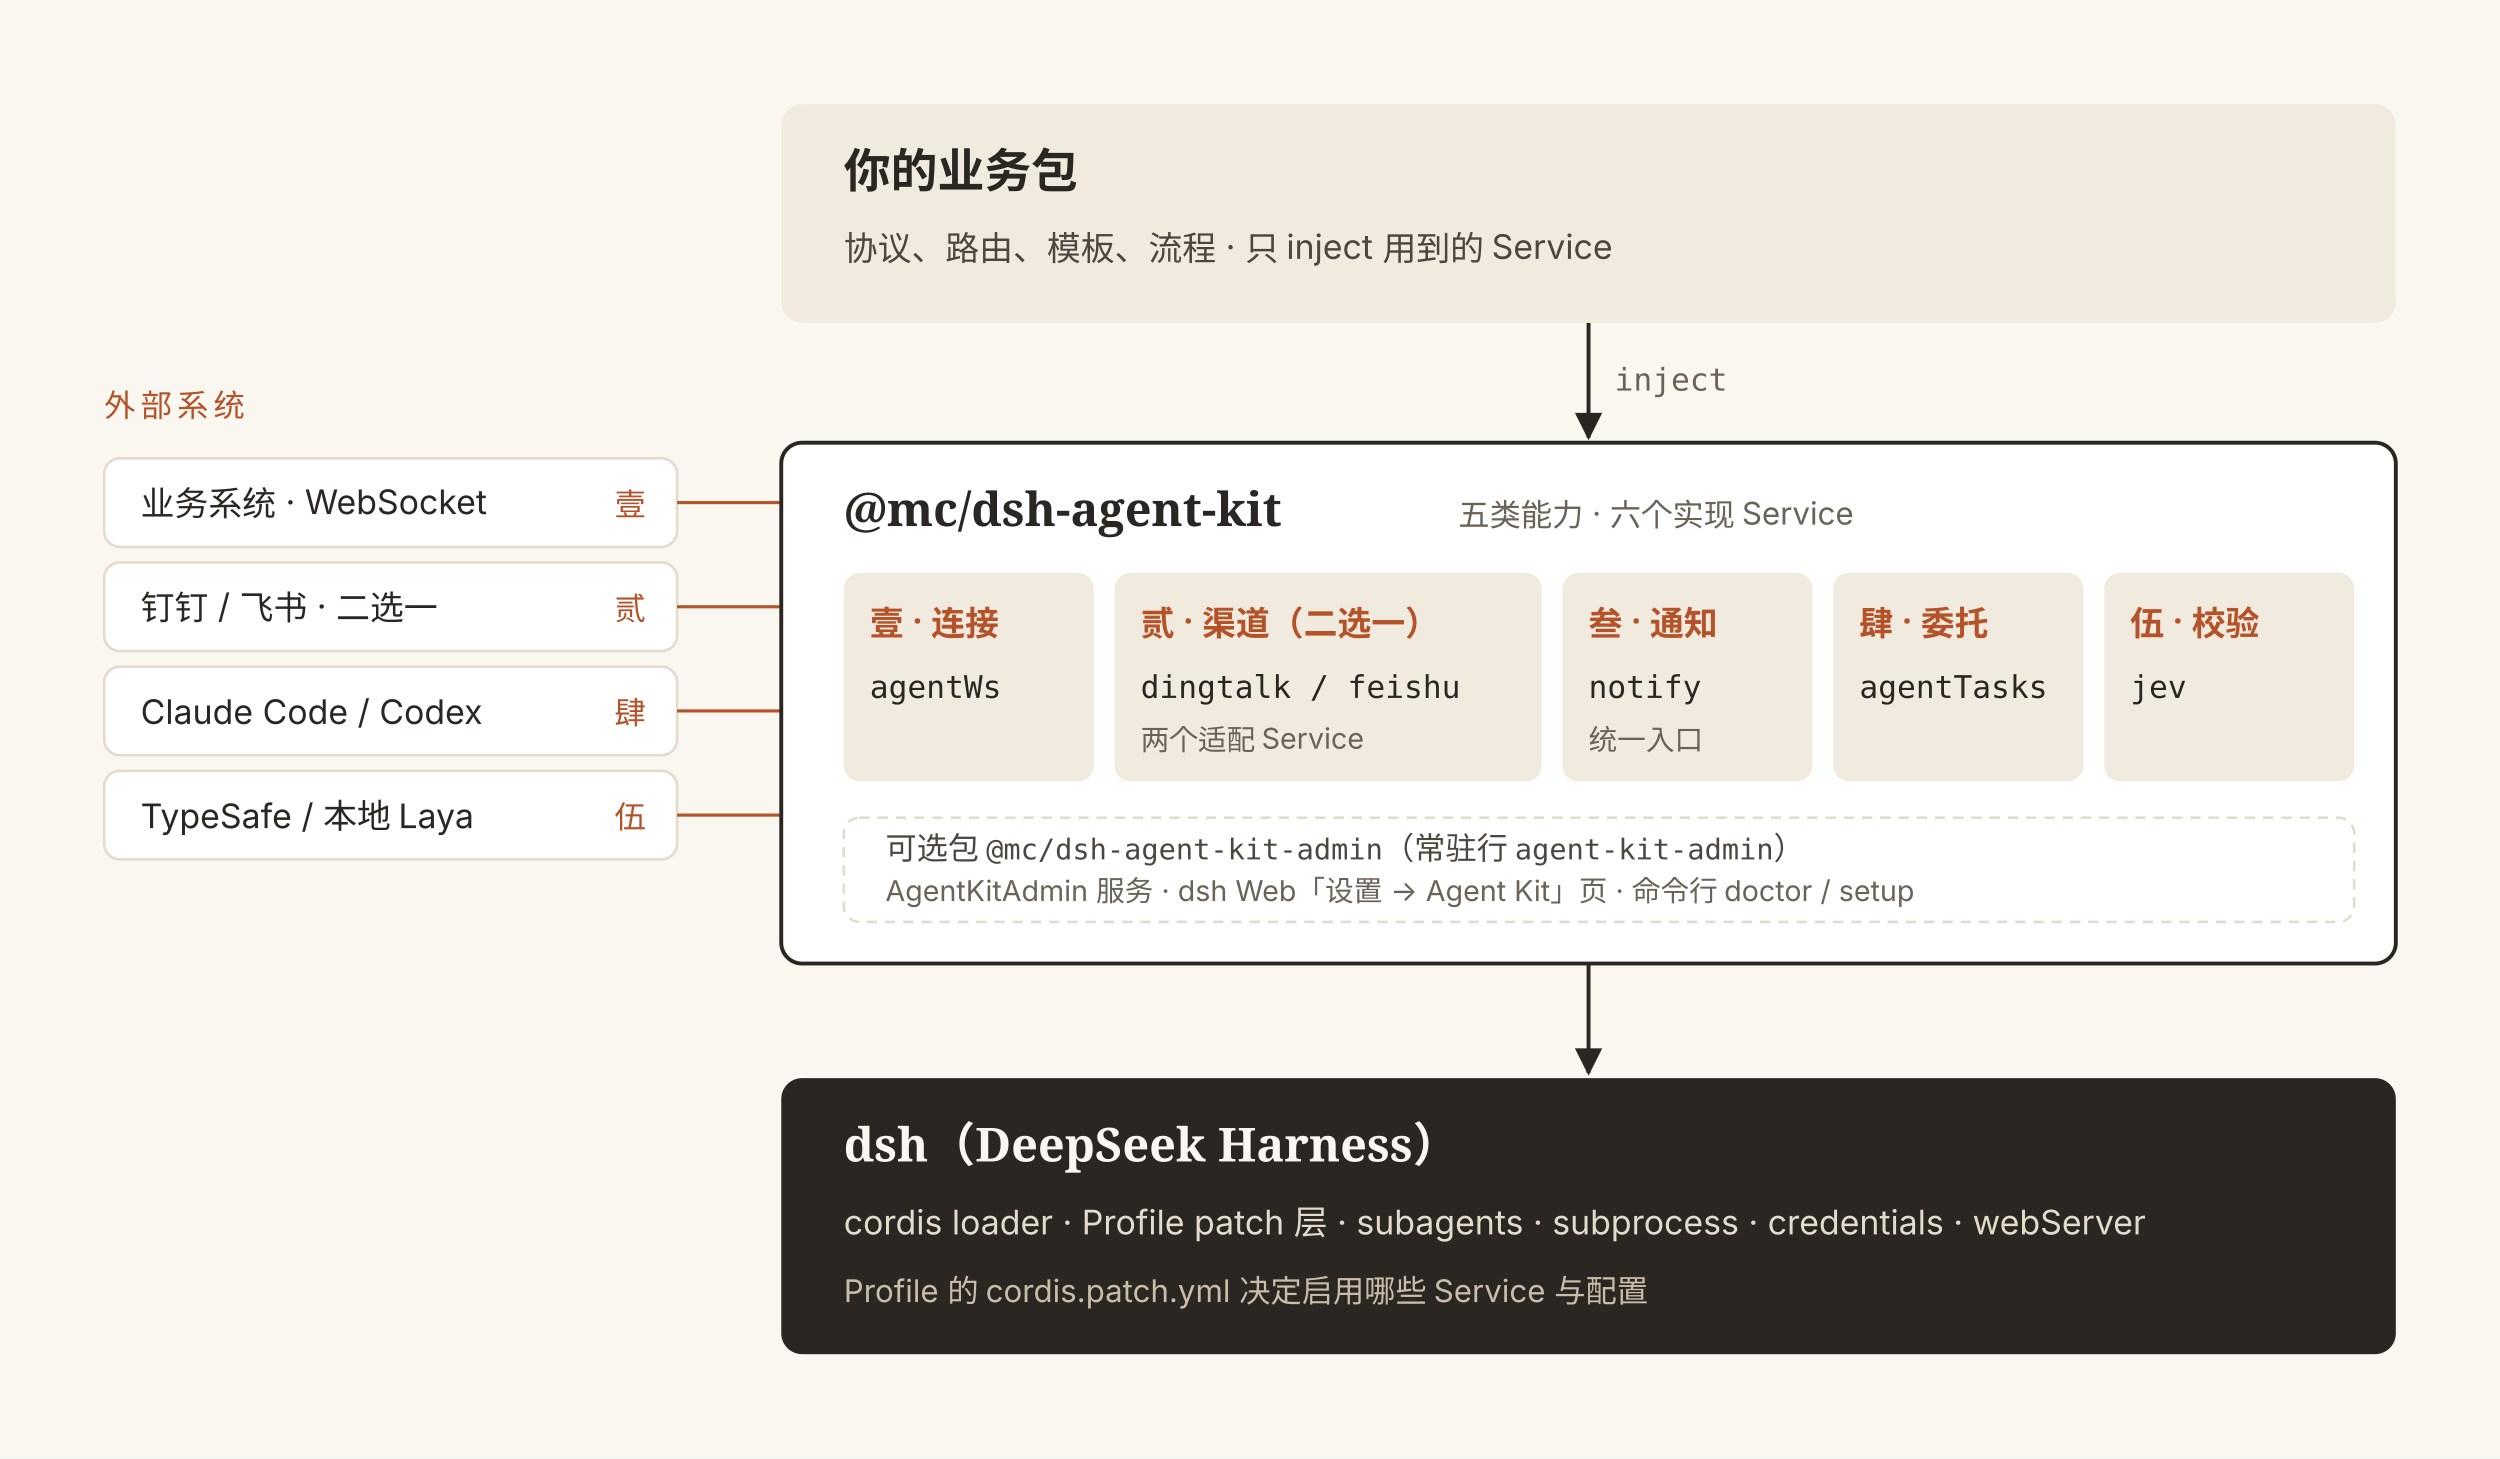
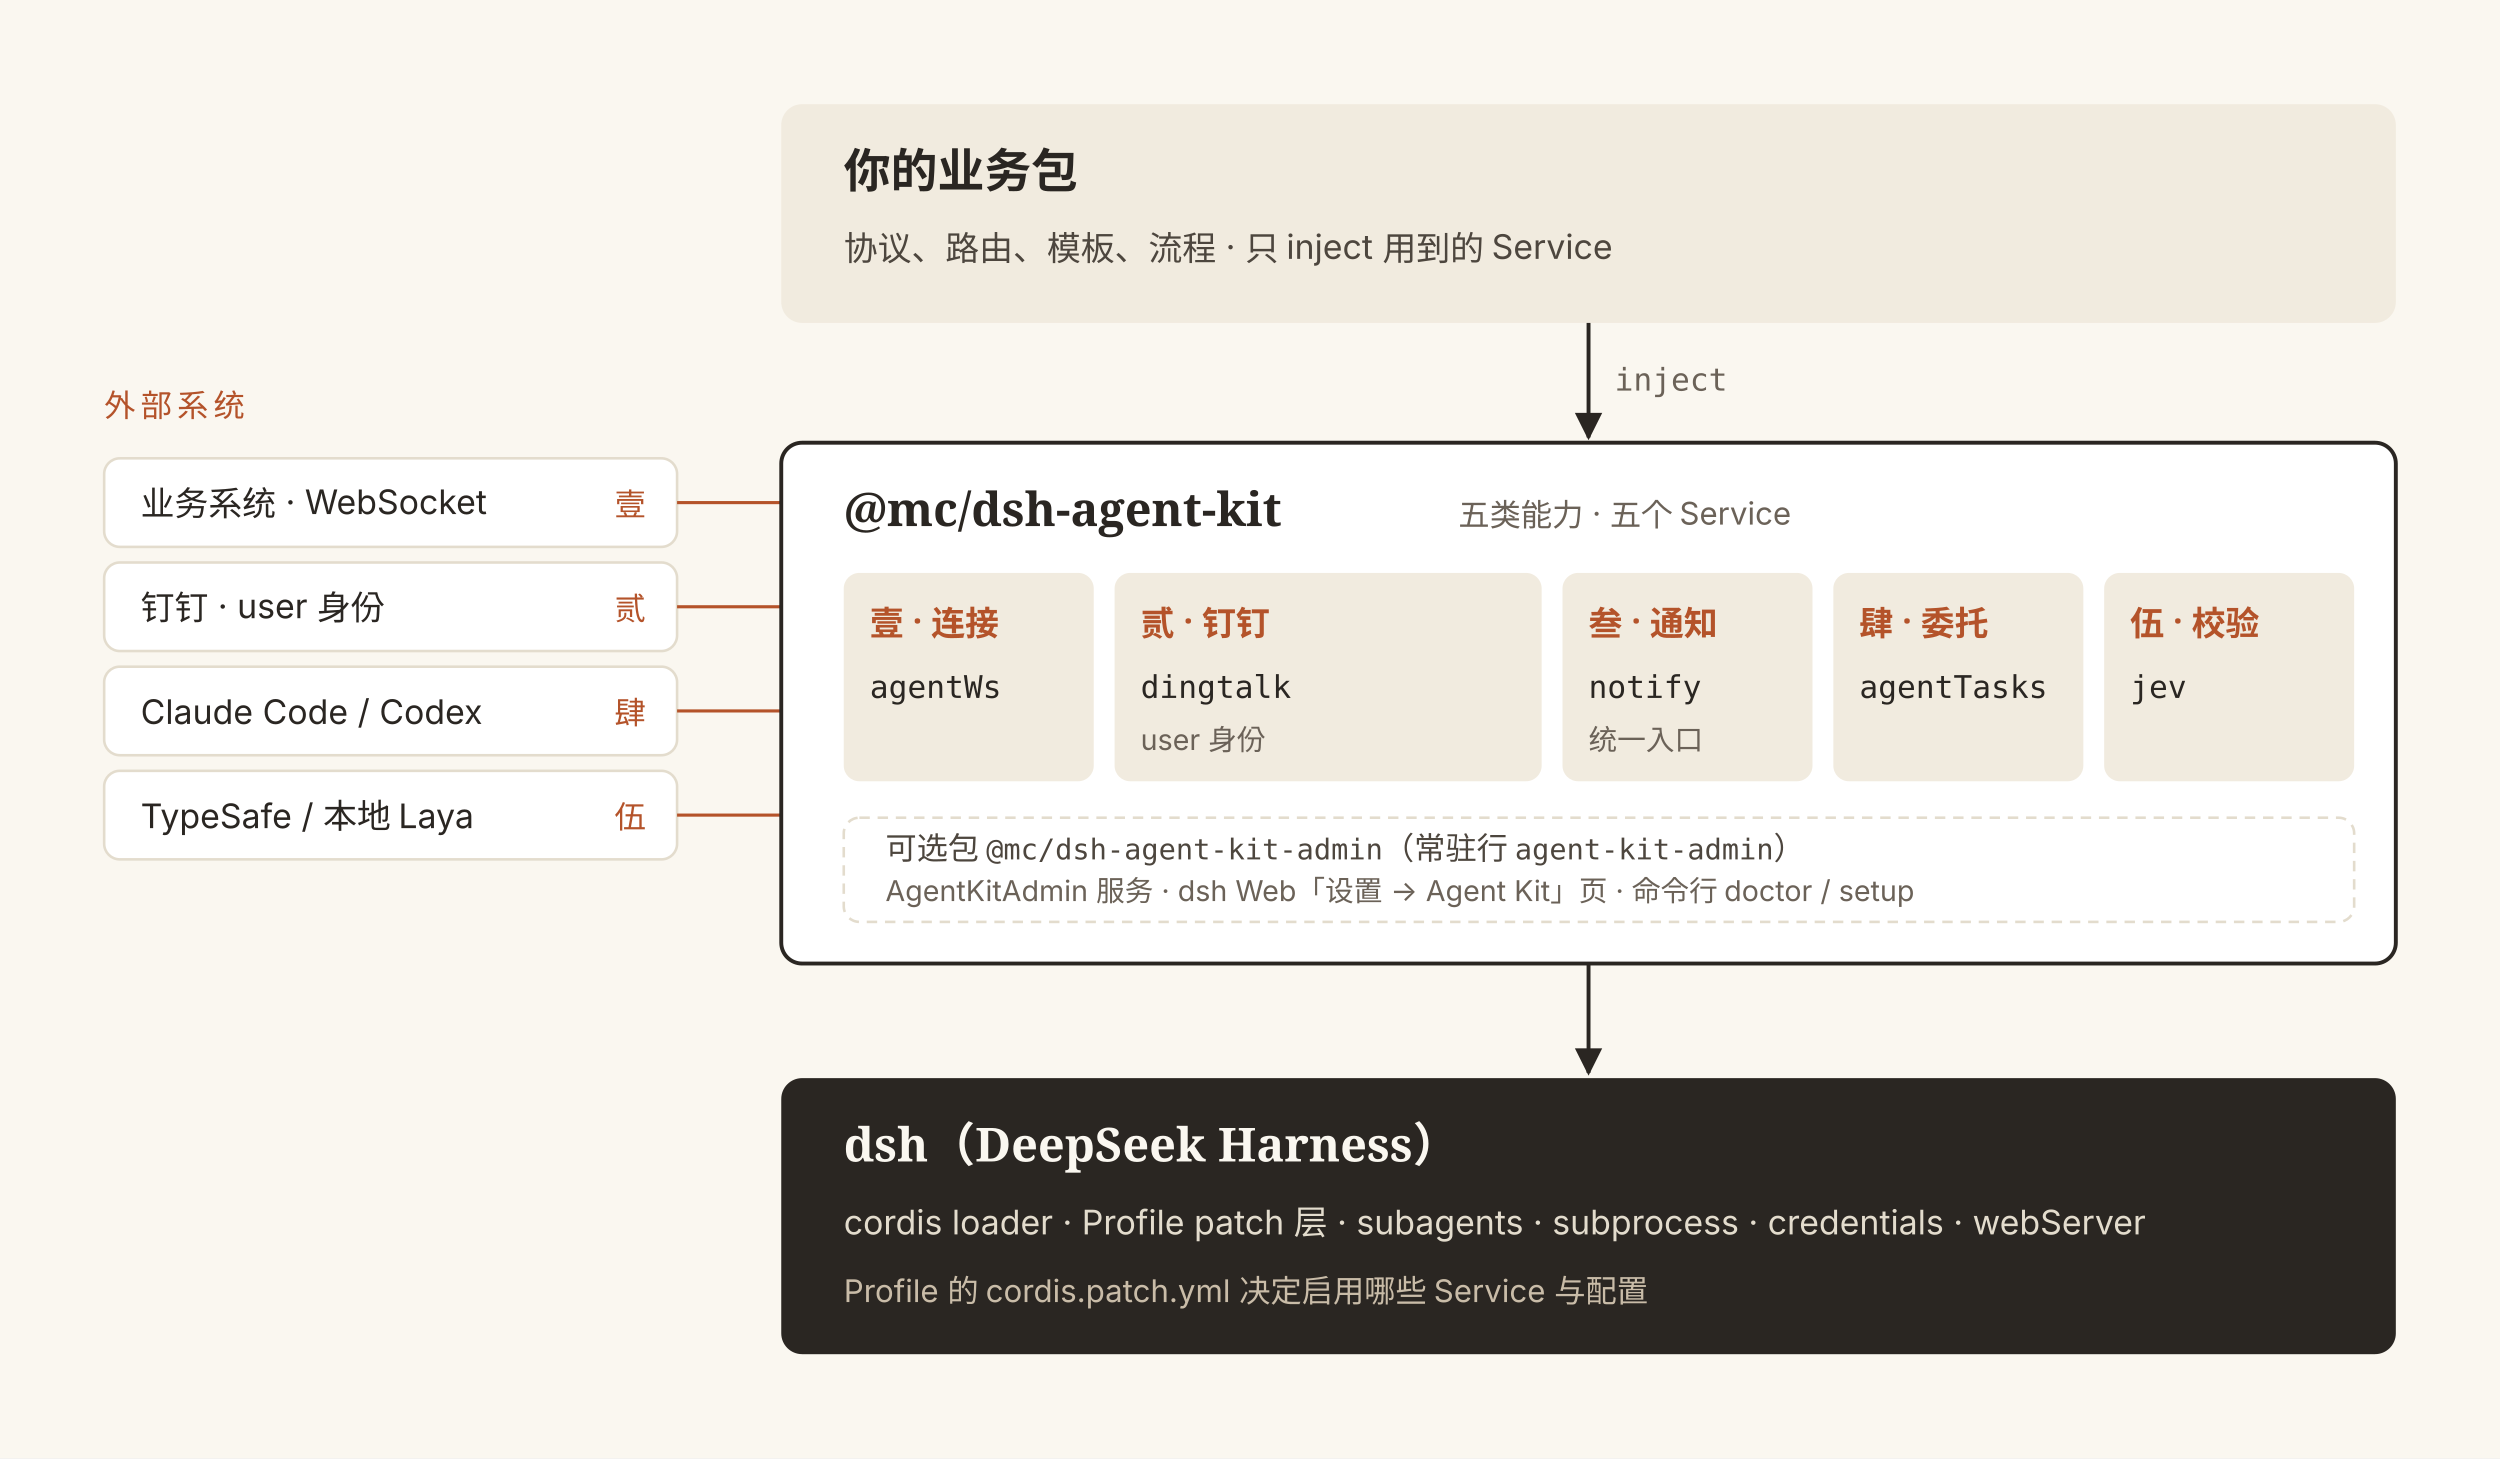
<svg xmlns="http://www.w3.org/2000/svg" viewBox="0 0 960 560" width="960" height="560" role="img" aria-labelledby="t d">
  <style>
    .serif { font-family: 'Noto Serif SC', 'Songti SC', serif; font-weight: 700; }
    .sans { font-family: 'Noto Sans SC', -apple-system, 'PingFang SC', sans-serif; }
    .mono { font-family: 'JetBrains Mono', ui-monospace, Menlo, monospace; }
  </style>
  <rect width="960" height="560" fill="#FAF7F0" />
  <text x="40" y="160" class="sans" font-size="12" letter-spacing="2" fill="#B4532A">外部系统</text>
  <g class="sans" font-size="13" fill="#2A2622">
    <rect x="40" y="176" width="220" height="34" rx="6" fill="#FFFFFF" stroke="#E3DCCD" />
    <text x="54" y="198">业务系统 · WebSocket</text>
    <text x="248" y="198" text-anchor="end" fill="#B4532A" font-size="12">壹</text>
    <rect x="40" y="216" width="220" height="34" rx="6" fill="#FFFFFF" stroke="#E3DCCD" />
-     <text x="54" y="238">钉钉 / 飞书 · 二选一</text>
+     <text x="54" y="238">钉钉 · user 身份</text>
    <text x="248" y="238" text-anchor="end" fill="#B4532A" font-size="12">贰</text>
    <rect x="40" y="256" width="220" height="34" rx="6" fill="#FFFFFF" stroke="#E3DCCD" />
    <text x="54" y="278">Claude Code / Codex</text>
    <text x="248" y="278" text-anchor="end" fill="#B4532A" font-size="12">肆</text>
    <rect x="40" y="296" width="220" height="34" rx="6" fill="#FFFFFF" stroke="#E3DCCD" />
    <text x="54" y="318">TypeSafe / 本地 Laya</text>
    <text x="248" y="318" text-anchor="end" fill="#B4532A" font-size="12">伍</text>
  </g>
  <g stroke="#B4532A" stroke-width="1.2">
    <line x1="260" y1="193" x2="300" y2="193" />
    <line x1="260" y1="233" x2="300" y2="233" />
    <line x1="260" y1="273" x2="300" y2="273" />
    <line x1="260" y1="313" x2="300" y2="313" />
  </g>
  <rect x="300" y="40" width="620" height="84" rx="8" fill="#F1EBDF" />
  <text x="324" y="72" class="serif" font-size="18" fill="#2A2622">你的业务包</text>
  <text x="324" y="100" class="sans" font-size="13" fill="#4D463E">协议、路由、模板、流程 · 只 inject 用到的 Service</text>
  <text x="620" y="150" class="mono" font-size="12" fill="#6B6258">inject</text>
  <line x1="610" y1="124" x2="610" y2="168" stroke="#2A2622" stroke-width="1.5" marker-end="url(#arrow)" />
  <rect x="300" y="170" width="620" height="200" rx="8" fill="#FFFFFF" stroke="#2A2622" stroke-width="1.5" />
  <text x="324" y="202" class="serif" font-size="18" fill="#2A2622">@mc/dsh-agent-kit</text>
-   <text x="560" y="202" class="sans" font-size="12" fill="#6B6258">五类能力 · 六个实现 Service</text>
+   <text x="560" y="202" class="sans" font-size="12" fill="#6B6258">五类能力 · 五个 Service</text>
  <g class="sans">
    <rect x="324" y="220" width="96" height="80" rx="6" fill="#F1EBDF" />
    <text x="334" y="244" class="serif" font-size="13" fill="#B4532A">壹 · 连接</text>
    <text x="334" y="268" class="mono" font-size="12" fill="#2A2622">agentWs</text>
    <rect x="428" y="220" width="164" height="80" rx="6" fill="#F1EBDF" />
-     <text x="438" y="244" class="serif" font-size="13" fill="#B4532A">贰 · 渠道（二选一）</text>
-     <text x="438" y="268" class="mono" font-size="12" fill="#2A2622">dingtalk / feishu</text>
-     <text x="438" y="288" font-size="11" fill="#6B6258">两个适配 Service</text>
+     <text x="438" y="244" class="serif" font-size="13" fill="#B4532A">贰 · 钉钉</text>
+     <text x="438" y="268" class="mono" font-size="12" fill="#2A2622">dingtalk</text>
+     <text x="438" y="288" font-size="11" fill="#6B6258">user 身份</text>
    <rect x="600" y="220" width="96" height="80" rx="6" fill="#F1EBDF" />
    <text x="610" y="244" class="serif" font-size="13" fill="#B4532A">叁 · 通知</text>
    <text x="610" y="268" class="mono" font-size="12" fill="#2A2622">notify</text>
    <text x="610" y="288" font-size="11" fill="#6B6258">统一入口</text>
    <rect x="704" y="220" width="96" height="80" rx="6" fill="#F1EBDF" />
    <text x="714" y="244" class="serif" font-size="13" fill="#B4532A">肆 · 委托</text>
    <text x="714" y="268" class="mono" font-size="12" fill="#2A2622">agentTasks</text>
    <rect x="808" y="220" width="96" height="80" rx="6" fill="#F1EBDF" />
    <text x="818" y="244" class="serif" font-size="13" fill="#B4532A">伍 · 校验</text>
    <text x="818" y="268" class="mono" font-size="12" fill="#2A2622">jev</text>
  </g>
  <rect x="324" y="314" width="580" height="40" rx="6" fill="none" stroke="#E3DCCD" stroke-dasharray="4 3" />
  <text x="340" y="330" class="sans" font-size="12" fill="#4D463E">可选包 <tspan class="mono" font-size="11">@mc/dsh-agent-kit-admin</tspan>（常驻行 <tspan class="mono" font-size="11">agent-kit-admin</tspan>）</text>
  <text x="340" y="346" class="sans" font-size="11" fill="#6B6258">AgentKitAdmin 服务 · dsh Web「设置 → Agent Kit」页 · 命令行 doctor / setup</text>
  <line x1="610" y1="370" x2="610" y2="412" stroke="#2A2622" stroke-width="1.5" marker-end="url(#arrow)" />
  <rect x="300" y="414" width="620" height="106" rx="8" fill="#2A2622" />
  <text x="324" y="446" class="serif" font-size="18" fill="#FAF7F0">dsh（DeepSeek Harness）</text>
  <text x="324" y="474" class="sans" font-size="13" fill="#E3DCCD">cordis loader · Profile patch 层 · subagents · subprocess · credentials · webServer</text>
  <text x="324" y="500" class="sans" font-size="12" fill="#C9BCA8">Profile 的 cordis.patch.yml 决定启用哪些 Service 与配置</text>
  <defs>
    <marker id="arrow" viewBox="0 0 10 10" refX="9" refY="5" markerWidth="7" markerHeight="7" orient="auto-start-reverse">
      <path d="M0 0 L10 5 L0 10 z" fill="#2A2622" />
    </marker>
  </defs>
</svg>
